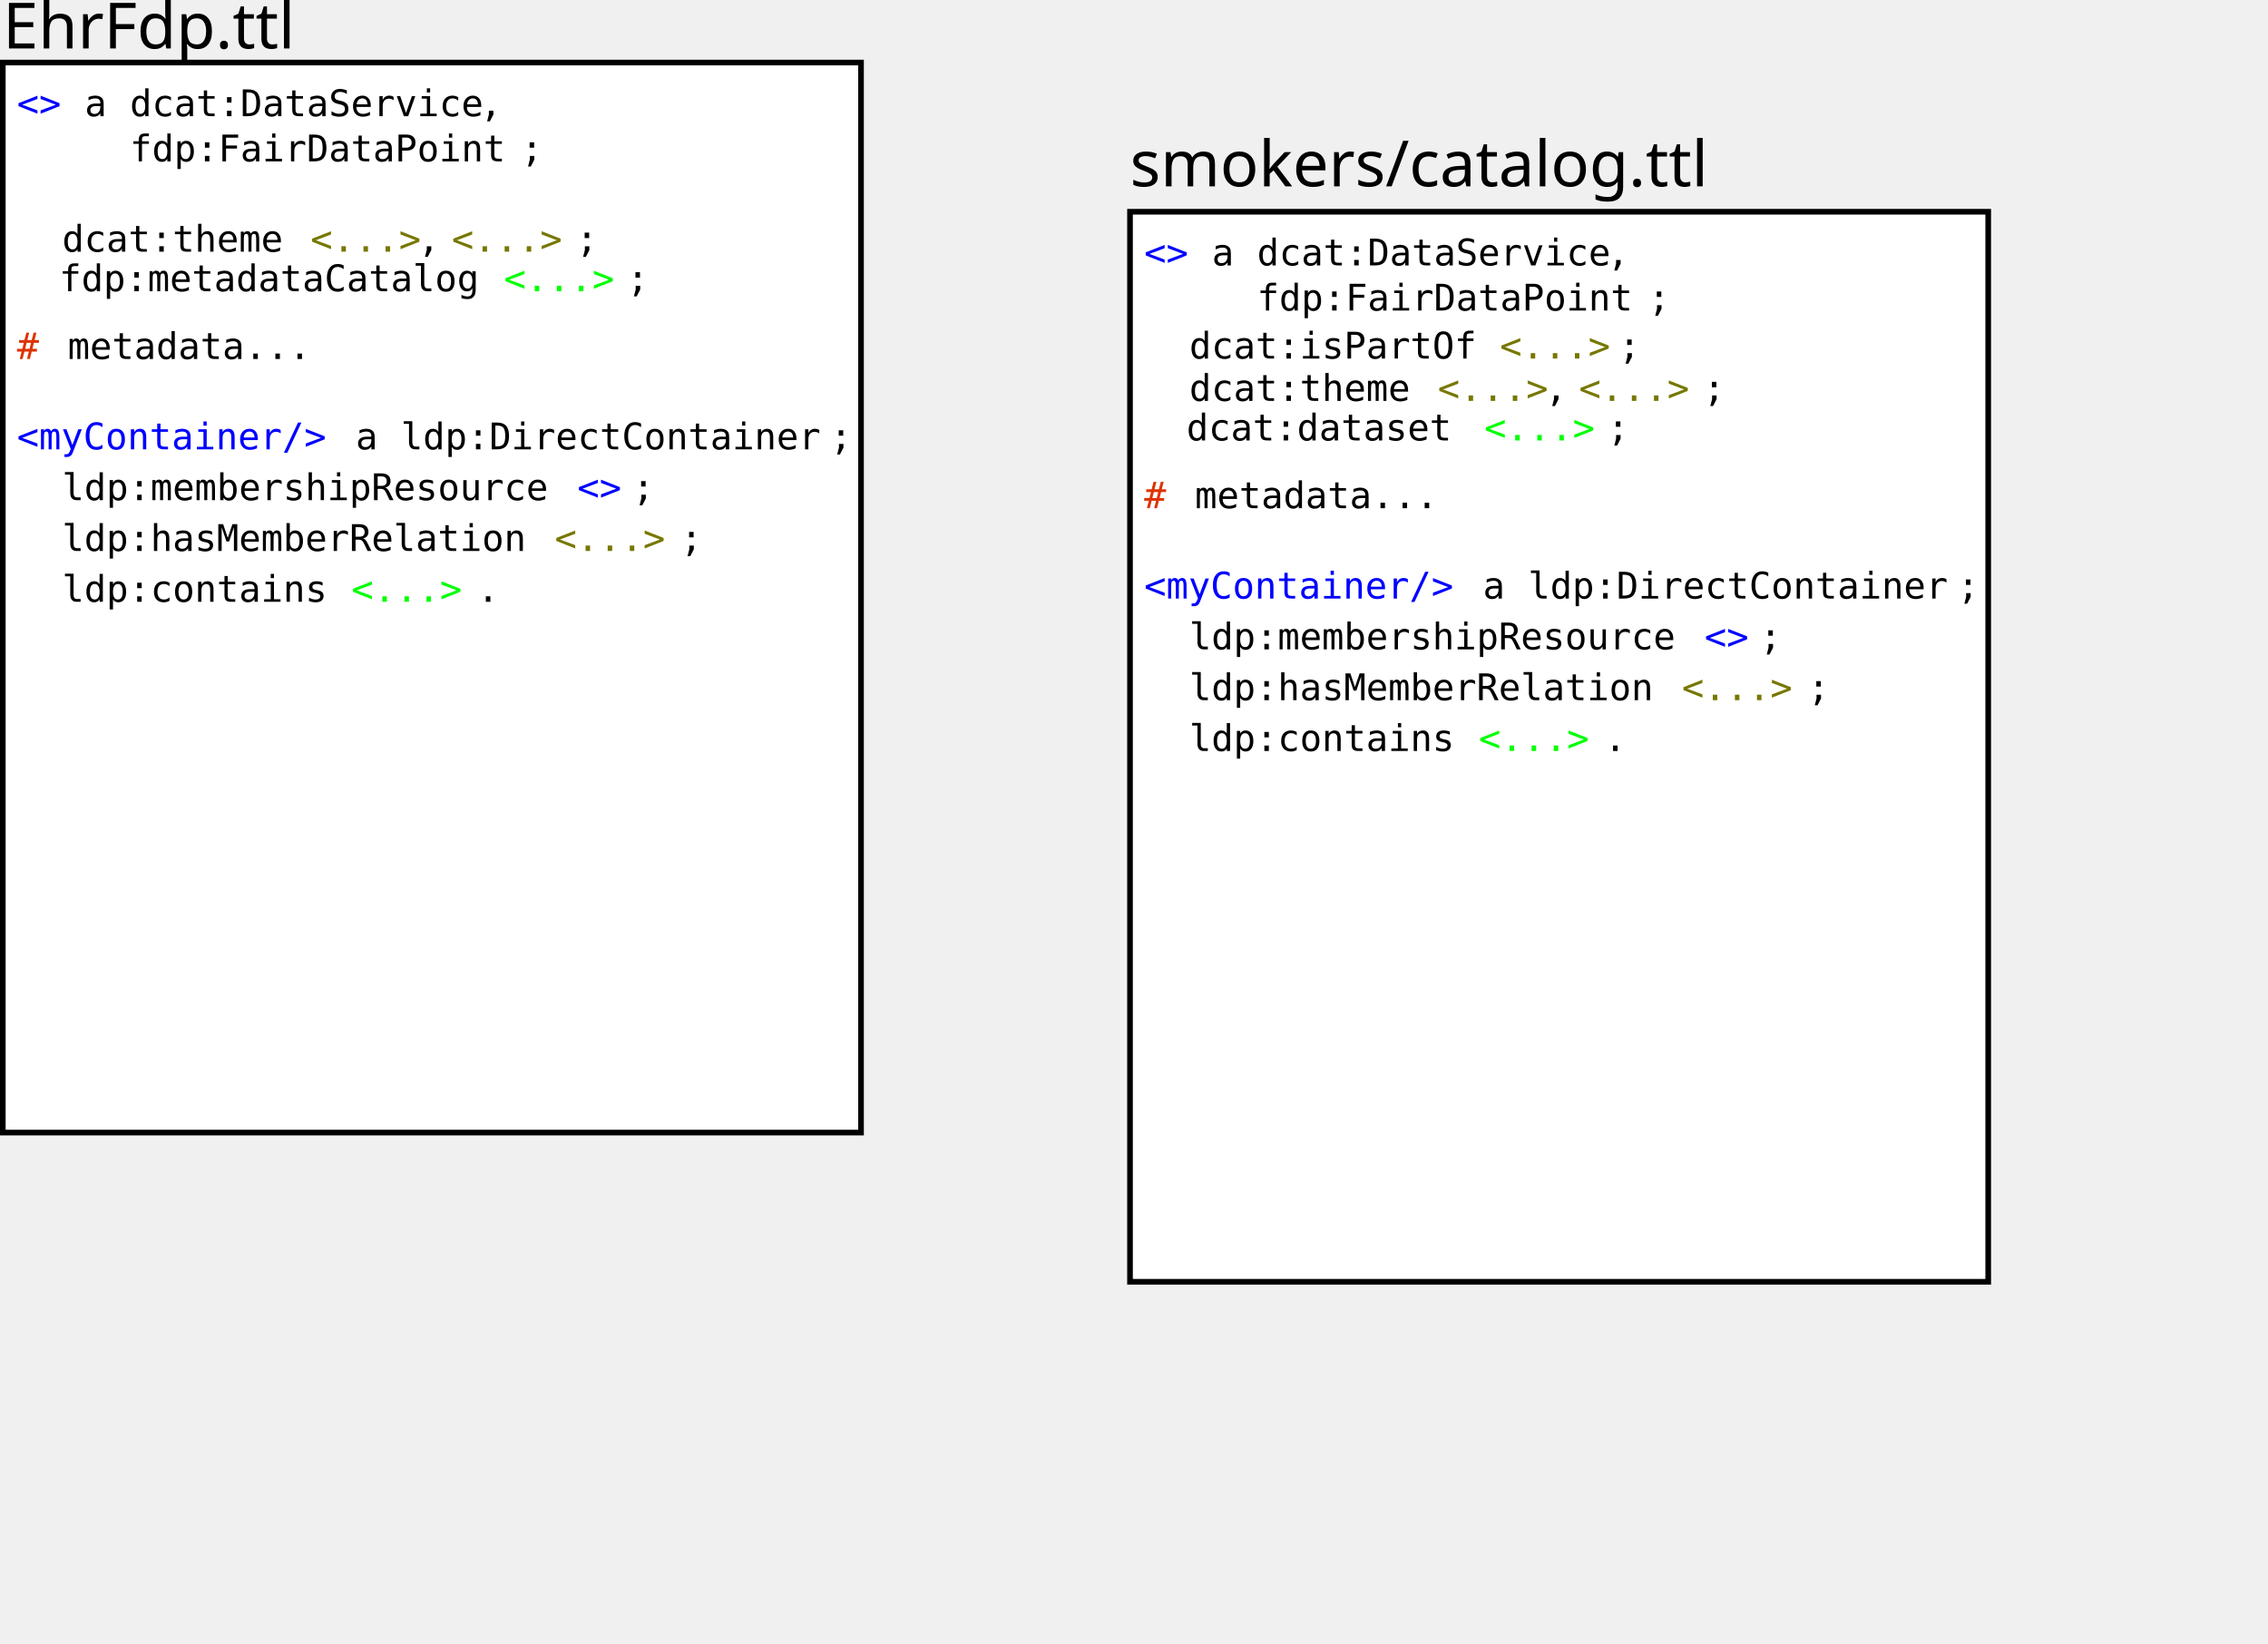
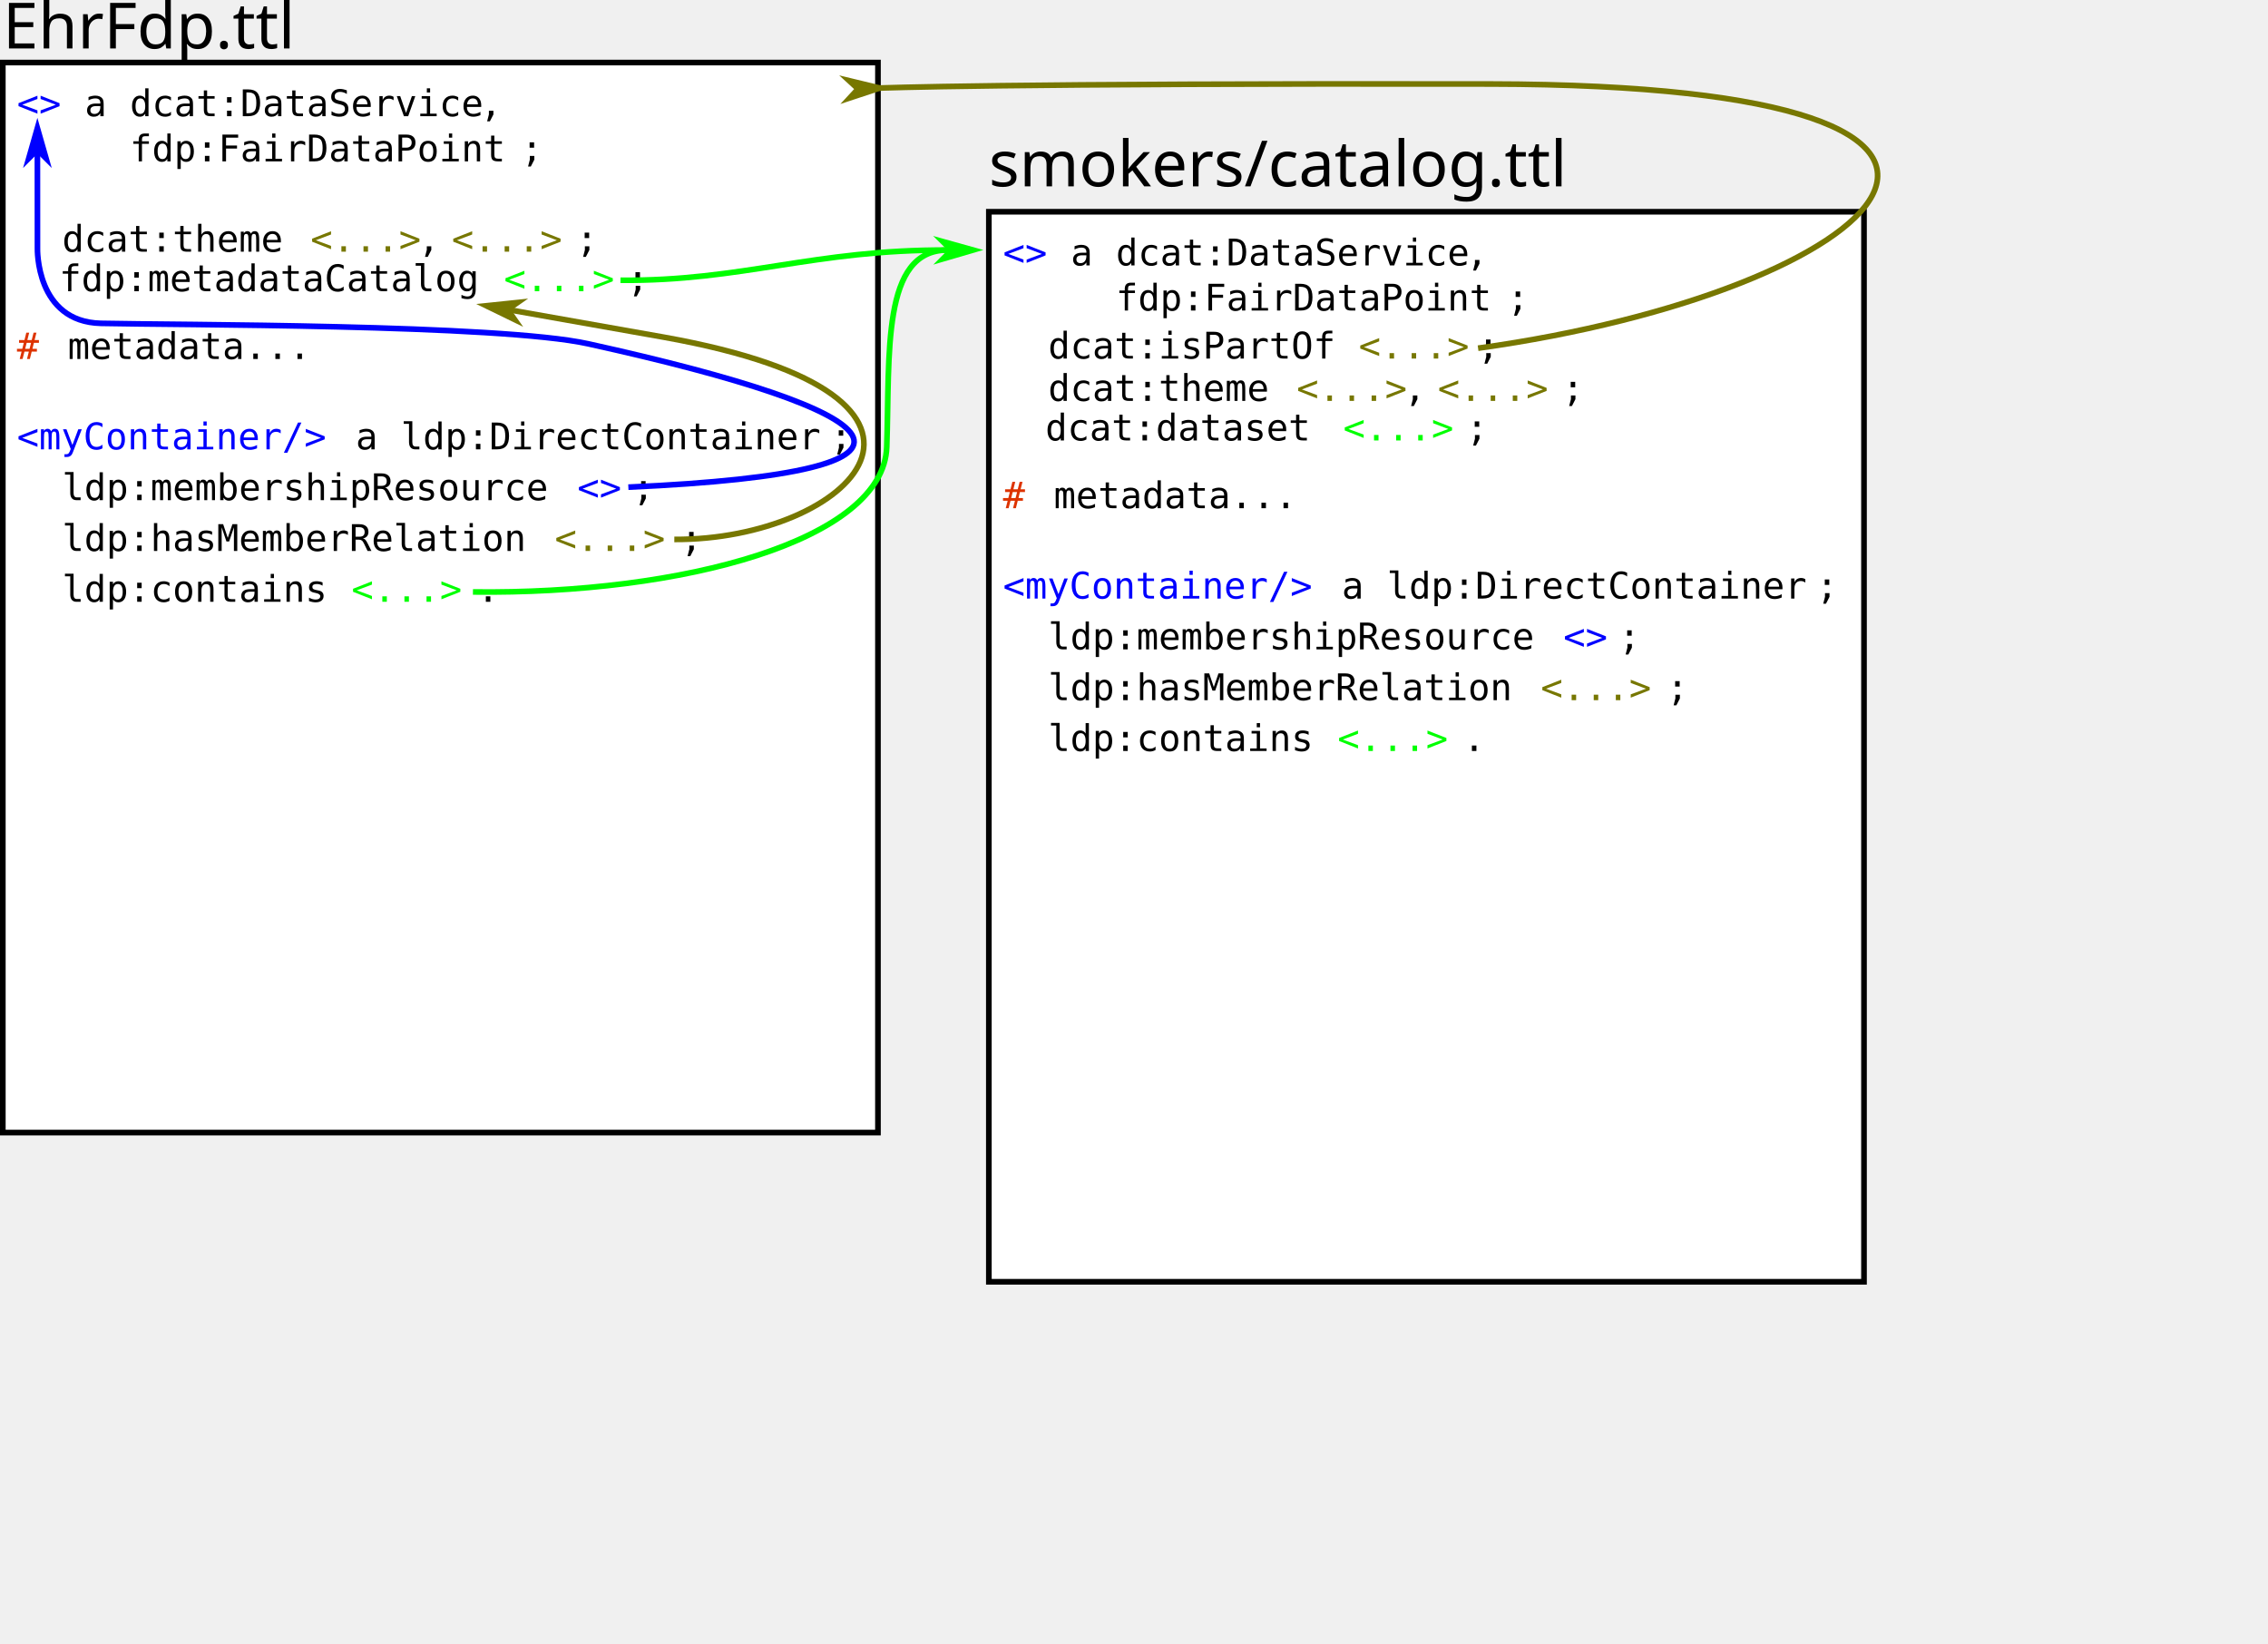
- <svg xmlns="http://www.w3.org/2000/svg" width="40.639cm" height="29.44cm" viewBox="0 0 802.828 581.999" version="1.1" id="svg2186">
-   <defs id="defs2190" />
+ <svg xmlns="http://www.w3.org/2000/svg" xmlns:xlink="http://www.w3.org/1999/xlink" width="40.639cm" height="29.44cm" viewBox="0 0 802.828 581.999" version="1.1" id="svg2186">
+   <defs id="defs2190">
+     <marker style="overflow:visible" id="Arrow1Mstart" refX="0.0" refY="0.0" orient="auto">
+       <path transform="scale(0.4) translate(10,0)" style="fill-rule:evenodd;fill:context-stroke;stroke:context-stroke;stroke-width:1.0pt" d="M 0.0,0.0 L 5.0,-5.0 L -12.5,0.0 L 5.0,5.0 L 0.0,0.0 z " id="path2633" />
+     </marker>
+     <marker style="overflow:visible;" id="Arrow1Mend" refX="0.0" refY="0.0" orient="auto">
+       <path transform="scale(0.4) rotate(180) translate(10,0)" style="fill-rule:evenodd;fill:context-stroke;stroke:context-stroke;stroke-width:1.0pt;" d="M 0.0,0.0 L 5.0,-5.0 L -12.5,0.0 L 5.0,5.0 L 0.0,0.0 z " id="path2636" />
+     </marker>
+   </defs>
  <defs id="sprites" style="display:none">
    <g id="template">
-       <rect style="fill:#ffffff;fill-opacity:1;stroke:#000000;stroke-width:2;stroke-opacity:1" x="0" y="5" width="304" height="379" rx="0" ry="0" id="template-box" />
+       <rect style="fill:#ffffff;fill-opacity:1;stroke:#000000;stroke-width:2;stroke-opacity:1" x="0" y="5" width="310" height="379" rx="0" ry="0" id="template-box" />
      <text font-size="13px" style="font-style:normal;font-variant:normal;font-weight:normal;font-stretch:normal;font-family:'DejaVu Sans Mono';-inkscape-font-specification:'DejaVu Sans Mono';text-anchor:start;fill:#000000;fill-opacity:1;stroke:none" id="template-text" transform="translate(5,24)">
        <tspan x="0" y="0" xml:space="preserve" style="fill:#0000ff;font-style:normal;font-variant:normal;font-weight:normal;font-stretch:normal;font-family:'DejaVu Sans Mono';-inkscape-font-specification:'DejaVu Sans Mono'">&lt;&gt;</tspan>
        <tspan x="24" y="0" xml:space="preserve" style="fill:#000000;font-style:normal;font-variant:normal;font-weight:normal;font-stretch:normal;font-family:'DejaVu Sans Mono';-inkscape-font-specification:'DejaVu Sans Mono'">a</tspan>
        <tspan x="40" y="0" xml:space="preserve" style="fill:#000000;font-style:normal;font-variant:normal;font-weight:normal;font-stretch:normal;font-family:'DejaVu Sans Mono';-inkscape-font-specification:'DejaVu Sans Mono'">dcat:DataService</tspan>
        <tspan x="164" y="0" xml:space="preserve" style="fill:#000000;font-style:normal;font-variant:normal;font-weight:normal;font-stretch:normal;font-family:'DejaVu Sans Mono';-inkscape-font-specification:'DejaVu Sans Mono'">,</tspan>
        <tspan x="40" y="16" xml:space="preserve" style="fill:#000000;font-style:normal;font-variant:normal;font-weight:normal;font-stretch:normal;font-family:'DejaVu Sans Mono';-inkscape-font-specification:'DejaVu Sans Mono'">fdp:FairDataPoint</tspan>
        <tspan x="178.5" y="16" xml:space="preserve" style="fill:#000000;font-style:normal;font-variant:normal;font-weight:normal;font-stretch:normal;font-family:'DejaVu Sans Mono';-inkscape-font-specification:'DejaVu Sans Mono'">;</tspan>
        <tspan x="16" y="48" xml:space="preserve" style="fill:#000000;font-style:normal;font-variant:normal;font-weight:normal;font-stretch:normal;font-family:'DejaVu Sans Mono';-inkscape-font-specification:'DejaVu Sans Mono'">dcat:theme</tspan>
        <tspan x="104" y="48" xml:space="preserve" style="fill:#777700;font-style:normal;font-variant:normal;font-weight:normal;font-stretch:normal;font-family:'DejaVu Sans Mono';-inkscape-font-specification:'DejaVu Sans Mono'">&lt;...&gt;</tspan>
        <tspan x="142" y="48" xml:space="preserve" style="fill:#000000;font-style:normal;font-variant:normal;font-weight:normal;font-stretch:normal;font-family:'DejaVu Sans Mono';-inkscape-font-specification:'DejaVu Sans Mono'">,</tspan>
        <tspan x="154" y="48" xml:space="preserve" style="fill:#777700;font-style:normal;font-variant:normal;font-weight:normal;font-stretch:normal;font-family:'DejaVu Sans Mono';-inkscape-font-specification:'DejaVu Sans Mono'">&lt;...&gt;</tspan>
        <tspan x="198" y="48" xml:space="preserve" style="fill:#000000;font-style:normal;font-variant:normal;font-weight:normal;font-stretch:normal;font-family:'DejaVu Sans Mono';-inkscape-font-specification:'DejaVu Sans Mono'">;</tspan>
        <tspan x="0" y="86" xml:space="preserve" style="fill:#dd3300;font-style:normal;font-variant:normal;font-weight:normal;font-stretch:normal;font-family:'DejaVu Sans Mono';-inkscape-font-specification:'DejaVu Sans Mono'">#</tspan>
        <tspan x="18" y="86" xml:space="preserve" style="fill:#000000;font-style:normal;font-variant:normal;font-weight:normal;font-stretch:normal;font-family:'DejaVu Sans Mono';-inkscape-font-specification:'DejaVu Sans Mono'">metadata...</tspan>
        <tspan x="0" y="118" xml:space="preserve" style="fill:#0000ff;font-style:normal;font-variant:normal;font-weight:normal;font-stretch:normal;font-family:'DejaVu Sans Mono';-inkscape-font-specification:'DejaVu Sans Mono'">&lt;myContainer/&gt;</tspan>
        <tspan x="120" y="118" xml:space="preserve" style="fill:#000000;font-style:normal;font-variant:normal;font-weight:normal;font-stretch:normal;font-family:'DejaVu Sans Mono';-inkscape-font-specification:'DejaVu Sans Mono'">a</tspan>
        <tspan x="136" y="118" xml:space="preserve" style="fill:#000000;font-style:normal;font-variant:normal;font-weight:normal;font-stretch:normal;font-family:'DejaVu Sans Mono';-inkscape-font-specification:'DejaVu Sans Mono'">ldp:DirectContainer</tspan>
        <tspan x="288" y="118" xml:space="preserve" style="fill:#000000;font-style:normal;font-variant:normal;font-weight:normal;font-stretch:normal;font-family:'DejaVu Sans Mono';-inkscape-font-specification:'DejaVu Sans Mono'">;</tspan>
        <tspan x="16" y="136" xml:space="preserve" style="fill:#000000;font-style:normal;font-variant:normal;font-weight:normal;font-stretch:normal;font-family:'DejaVu Sans Mono';-inkscape-font-specification:'DejaVu Sans Mono'">ldp:membershipResource</tspan>
        <tspan x="198.5" y="136" xml:space="preserve" style="fill:#0000ff;font-style:normal;font-variant:normal;font-weight:normal;font-stretch:normal;font-family:'DejaVu Sans Mono';-inkscape-font-specification:'DejaVu Sans Mono'">&lt;&gt;</tspan>
        <tspan x="218" y="136" xml:space="preserve" style="fill:#000000;font-style:normal;font-variant:normal;font-weight:normal;font-stretch:normal;font-family:'DejaVu Sans Mono';-inkscape-font-specification:'DejaVu Sans Mono'">;</tspan>
        <tspan x="16" y="154" xml:space="preserve" style="fill:#000000;font-style:normal;font-variant:normal;font-weight:normal;font-stretch:normal;font-family:'DejaVu Sans Mono';-inkscape-font-specification:'DejaVu Sans Mono'">ldp:hasMemberRelation</tspan>
        <tspan x="190.5" y="154" xml:space="preserve" style="fill:#777700;font-style:normal;font-variant:normal;font-weight:normal;font-stretch:normal;font-family:'DejaVu Sans Mono';-inkscape-font-specification:'DejaVu Sans Mono'">&lt;...&gt;</tspan>
        <tspan x="235" y="154" xml:space="preserve" style="fill:#000000;font-style:normal;font-variant:normal;font-weight:normal;font-stretch:normal;font-family:'DejaVu Sans Mono';-inkscape-font-specification:'DejaVu Sans Mono'">;</tspan>
        <tspan x="16" y="172" xml:space="preserve" style="fill:#000000;font-style:normal;font-variant:normal;font-weight:normal;font-stretch:normal;font-family:'DejaVu Sans Mono';-inkscape-font-specification:'DejaVu Sans Mono'">ldp:contains</tspan>
        <tspan x="118.5" y="172" xml:space="preserve" style="fill:#00ff00;font-style:normal;font-variant:normal;font-weight:normal;font-stretch:normal;font-family:'DejaVu Sans Mono';-inkscape-font-specification:'DejaVu Sans Mono'">&lt;...&gt;</tspan>
        <tspan x="163" y="172" xml:space="preserve" style="fill:#000000;font-style:normal;font-variant:normal;font-weight:normal;font-stretch:normal;font-family:'DejaVu Sans Mono';-inkscape-font-specification:'DejaVu Sans Mono'">.</tspan>
      </text>
    </g>
    <g id="parent">
      <text font-size="13px" style="font-style:normal;font-variant:normal;font-weight:normal;font-stretch:normal;font-family:'DejaVu Sans Mono';-inkscape-font-specification:'DejaVu Sans Mono';text-anchor:start;fill:#000000;fill-opacity:1;stroke:none" id="template-text" transform="translate(5,27)">
        <tspan x="16" y="30" xml:space="preserve" style="fill:#000000;font-style:normal;font-variant:normal;font-weight:normal;font-stretch:normal;font-family:'DejaVu Sans Mono';-inkscape-font-specification:'DejaVu Sans Mono'">dcat:isPartOf</tspan>
        <tspan x="126" y="30" xml:space="preserve" style="fill:#777700;font-style:normal;font-variant:normal;font-weight:normal;font-stretch:normal;font-family:'DejaVu Sans Mono';-inkscape-font-specification:'DejaVu Sans Mono'">&lt;...&gt;</tspan>
        <tspan x="168" y="30" xml:space="preserve" style="fill:#000000;font-style:normal;font-variant:normal;font-weight:normal;font-stretch:normal;font-family:'DejaVu Sans Mono';-inkscape-font-specification:'DejaVu Sans Mono'">;</tspan>
      </text>
    </g>
  </defs>
  <g id="main">
    <g id="EhrFdp" transform="translate(0.7131968,17.15353)">
-       <use href="#template" x="0" y="0" width="100%" height="100%" />
+       <use xlink:href="#template" x="0" y="0" width="100%" height="100%" />
      <text font-size="22.577px" style="font-style:normal;font-weight:normal;font-family:sans-serif;text-anchor:start;fill:#000000;fill-opacity:1;stroke:none" id="EhrFdp-title">
        <tspan x="0" y="0" id="tspan2162">EhrFdp.ttl</tspan>
      </text>
      <text font-size="13px" style="font-style:normal;font-variant:normal;font-weight:normal;font-stretch:normal;font-family:'DejaVu Sans Mono';-inkscape-font-specification:'DejaVu Sans Mono';text-anchor:start;fill:#000000;fill-opacity:1;stroke:none" id="EhrFdp-text" transform="translate(5,24)">
        <tspan x="15" y="62" xml:space="preserve" style="fill:#000000;font-style:normal;font-variant:normal;font-weight:normal;font-stretch:normal;font-family:'DejaVu Sans Mono';-inkscape-font-specification:'DejaVu Sans Mono'">fdp:metadataCatalog</tspan>
        <tspan x="172.5" y="62" xml:space="preserve" style="fill:#00ff00;font-style:normal;font-variant:normal;font-weight:normal;font-stretch:normal;font-family:'DejaVu Sans Mono';-inkscape-font-specification:'DejaVu Sans Mono'">&lt;...&gt;</tspan>
        <tspan x="216" y="62" xml:space="preserve" style="fill:#000000;font-style:normal;font-variant:normal;font-weight:normal;font-stretch:normal;font-family:'DejaVu Sans Mono';-inkscape-font-specification:'DejaVu Sans Mono'">;</tspan>
      </text>
    </g>
-     <g id="smokers-catalog" transform="translate(400,50)">
-       <use href="#template" x="0" y="20" width="100%" height="100%" />
-       <use href="#parent" x="0" y="20" width="100%" height="100%" />
+     <g id="smokers-catalog" transform="translate(350,50)">
+       <use xlink:href="#template" x="0" y="20" width="100%" height="100%" />
+       <use xlink:href="#parent" x="0" y="20" width="100%" height="100%" />
      <text font-size="22.577px" style="font-style:normal;font-weight:normal;font-family:sans-serif;text-anchor:start;fill:#000000;fill-opacity:1;stroke:none" id="EhrFdp-title">
        <tspan x="0" y="16" id="tspan2162">smokers/catalog.ttl</tspan>
      </text>
      <text font-size="13px" style="font-style:normal;font-variant:normal;font-weight:normal;font-stretch:normal;font-family:'DejaVu Sans Mono';-inkscape-font-specification:'DejaVu Sans Mono';text-anchor:start;fill:#000000;fill-opacity:1;stroke:none" id="EhrFdp-text" transform="translate(5,24)">
        <tspan x="15" y="82" xml:space="preserve" style="fill:#000000;font-style:normal;font-variant:normal;font-weight:normal;font-stretch:normal;font-family:'DejaVu Sans Mono';-inkscape-font-specification:'DejaVu Sans Mono'">dcat:dataset</tspan>
        <tspan x="120.5" y="82" xml:space="preserve" style="fill:#00ff00;font-style:normal;font-variant:normal;font-weight:normal;font-stretch:normal;font-family:'DejaVu Sans Mono';-inkscape-font-specification:'DejaVu Sans Mono'">&lt;...&gt;</tspan>
        <tspan x="164" y="82" xml:space="preserve" style="fill:#000000;font-style:normal;font-variant:normal;font-weight:normal;font-stretch:normal;font-family:'DejaVu Sans Mono';-inkscape-font-specification:'DejaVu Sans Mono'">;</tspan>
      </text>
    </g>
+     <path style="fill:none;stroke:#0000ff;stroke-width:2;stroke-linecap:butt;stroke-linejoin:miter;stroke-miterlimit:4;stroke-dasharray:none;stroke-opacity:1;marker-end:url(#Arrow1Mend)" d="M 222.301,172.546 C 343.968,167.093 316.781,145.729 208.114,121.782 176.434,114.801 60.464,115.115 35.459,114.527 12.311,113.982 12.987,87.969 12.987,87.969 l -0.026,-42.292" id="membershipResource" />
+     <path style="fill:none;stroke:#777700;stroke-width:2;stroke-linecap:butt;stroke-linejoin:miter;stroke-miterlimit:4;stroke-dasharray:none;stroke-opacity:1;marker-end:url(#Arrow1Mend)" d="m 238.583,191.061 c 61.724,0.312 115.329,-50.371 -3.769,-71.64 -14.024,-2.504 -62.514,-11.063 -62.514,-11.063" id="hasMemberRelation" />
+     <path style="fill:none;stroke:#00ff00;stroke-width:2;stroke-linecap:butt;stroke-linejoin:miter;stroke-miterlimit:4;stroke-dasharray:none;stroke-opacity:1;marker-end:url(#Arrow1Mend)" d="m 167.246,209.666 c 74.414,0.904 145.427,-18.344 146.582,-51.304 1.16,-33.093 -1.974,-69.735 21.496,-69.783 0,0 -7.15,0.082 8.797,-0.018" id="contains" />
+     <path style="fill:none;stroke:#00ff00;stroke-width:2;stroke-linecap:butt;stroke-linejoin:miter;stroke-miterlimit:4;stroke-dasharray:none;stroke-opacity:1" d="m 219.507,99.264 c 42.961,0.384 68.716,-10.908 115.816,-10.685 3.175,0.015 3.851,0.168 3.851,0.168" id="nested" />
+     <path style="fill:none;stroke:#777700;stroke-width:2;stroke-linecap:butt;stroke-linejoin:miter;stroke-miterlimit:4;stroke-dasharray:none;stroke-opacity:1;marker-end:url(#Arrow1Mstart)" d="M 523.298,123.327 C 667.619,103.294 749.964,30.153 527.591,29.755 353.799,29.444 311.012,31.197 311.012,31.197 v 0" id="isPartOf" />
  </g>
</svg>
